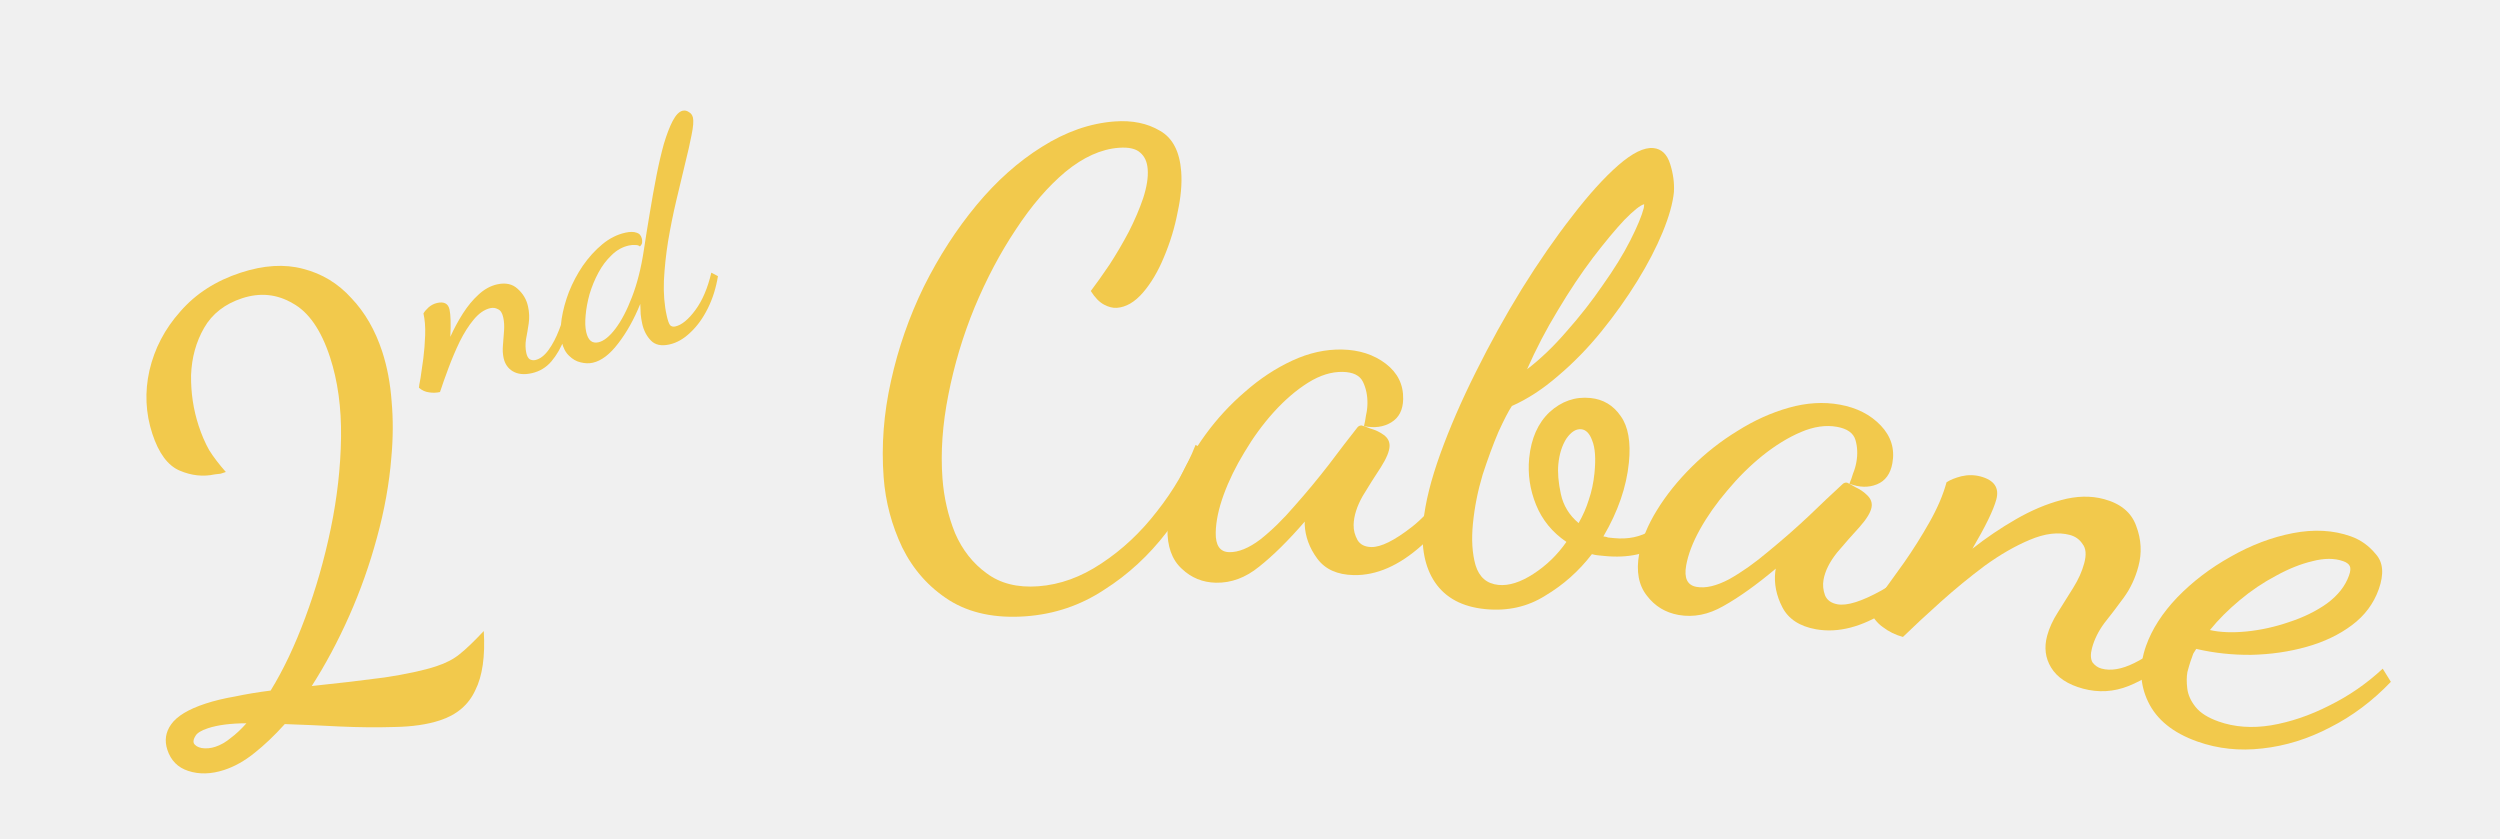
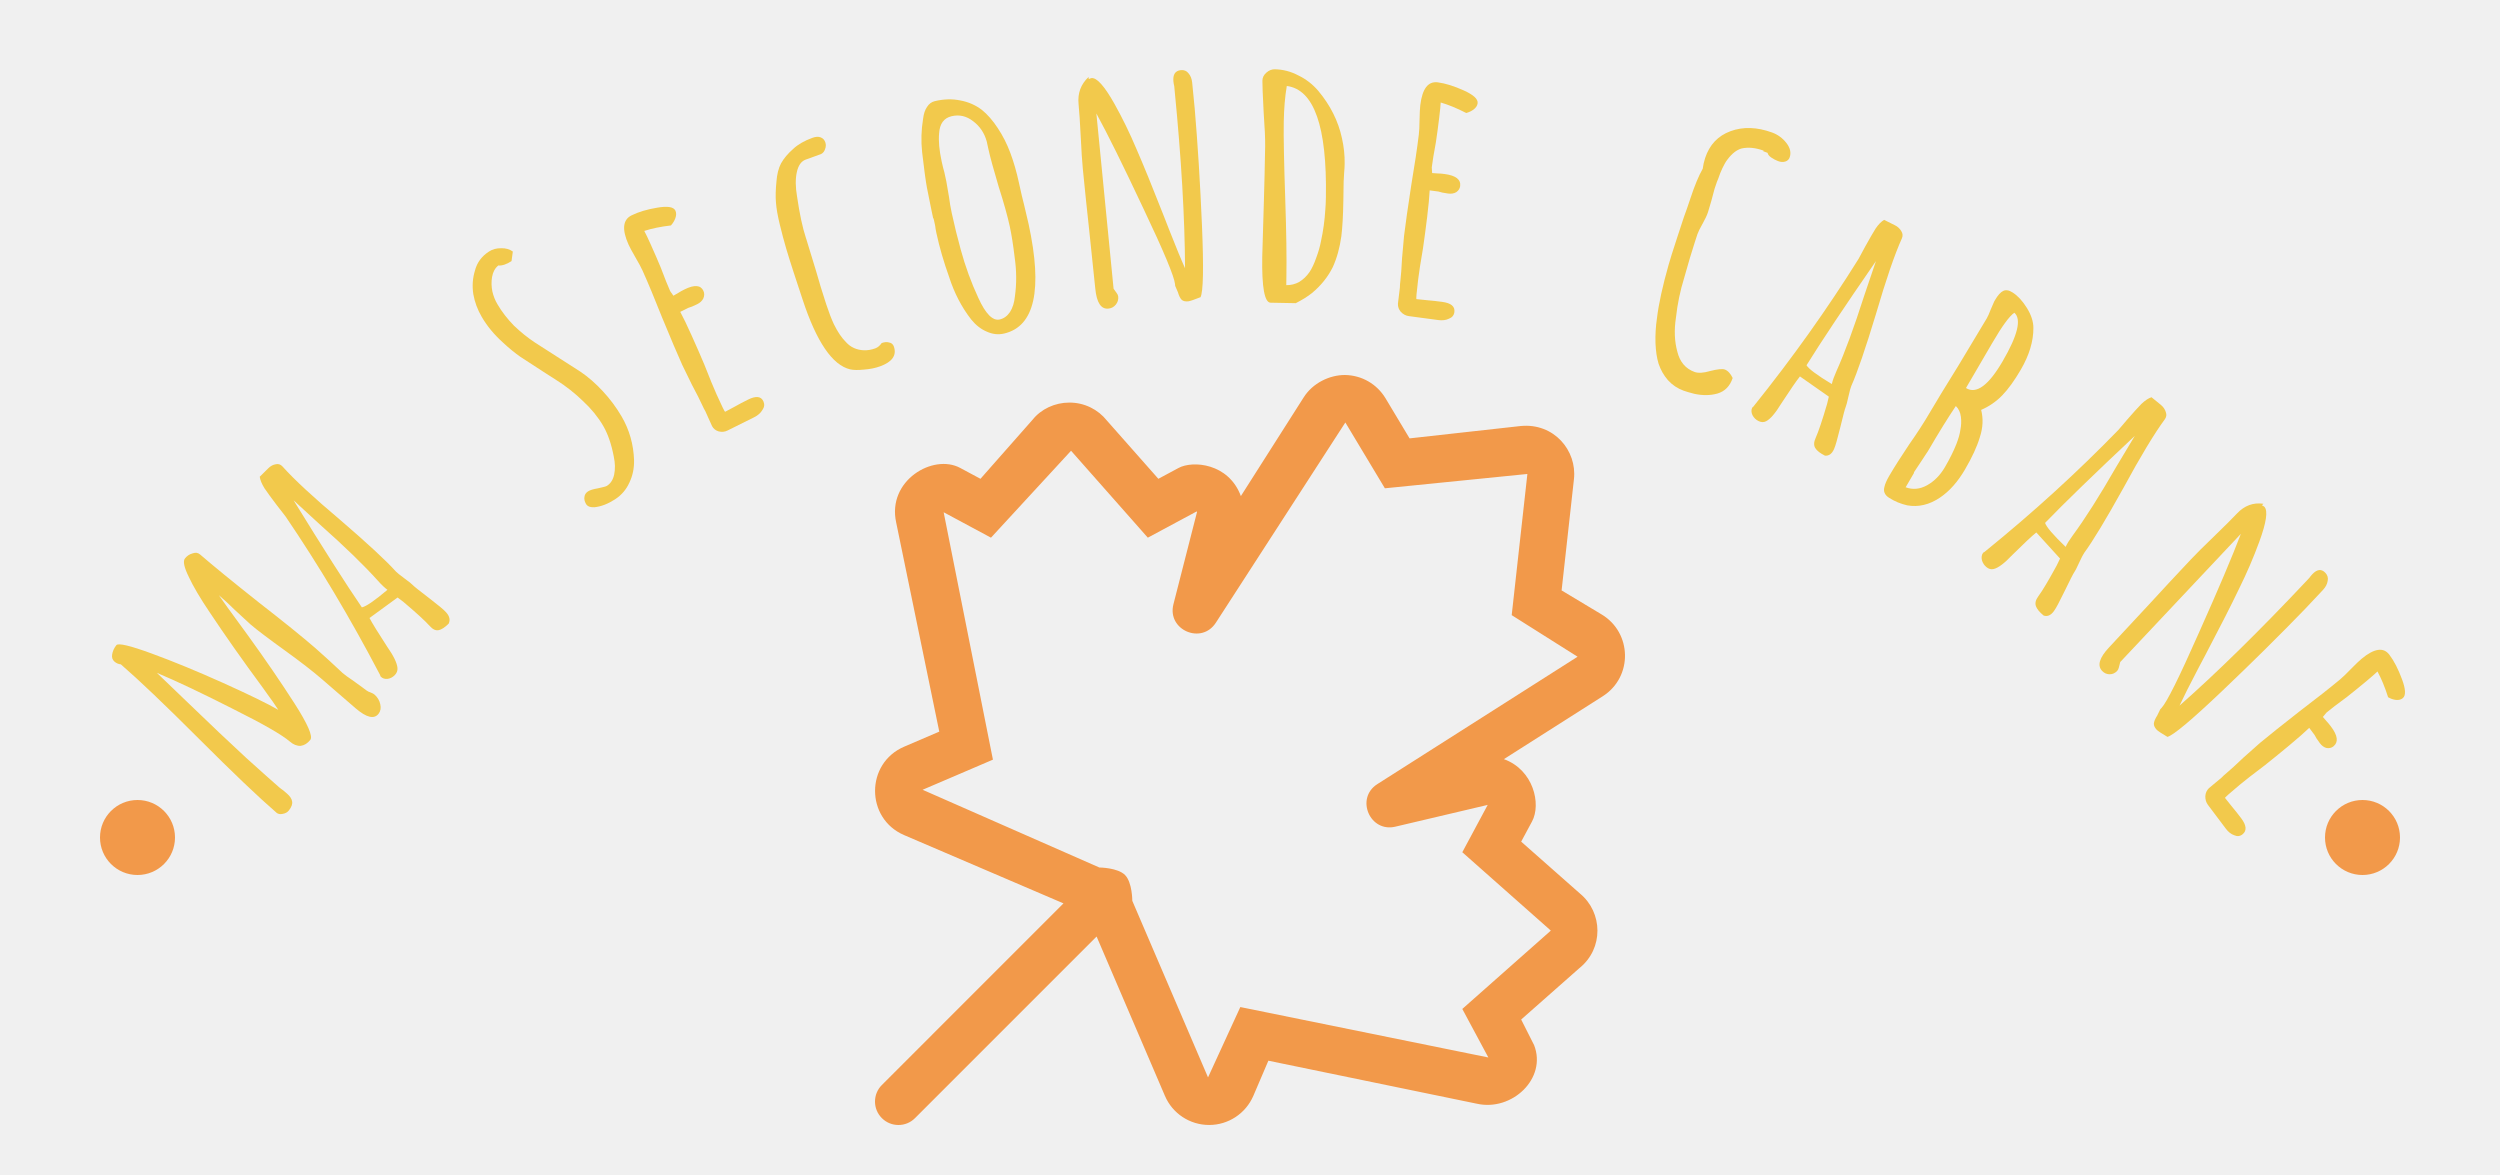
- <svg xmlns="http://www.w3.org/2000/svg" width="149" height="50" viewBox="0 0 149 50" fill="none">
-   <path d="M26.218 42.934C25.465 43.181 24.562 43.312 23.507 43.329C22.482 43.361 21.393 43.351 20.239 43.299C19.109 43.239 18.02 43.191 16.973 43.155C16.362 43.835 15.755 44.412 15.153 44.887C14.573 45.354 13.976 45.688 13.36 45.89C12.584 46.143 11.871 46.162 11.219 45.946C10.598 45.745 10.183 45.325 9.974 44.687C9.795 44.139 9.87 43.635 10.199 43.174C10.543 42.682 11.229 42.269 12.255 41.933C12.78 41.761 13.365 41.62 14.011 41.51C14.672 41.37 15.379 41.252 16.13 41.158C16.889 39.925 17.576 38.476 18.193 36.81C18.825 35.113 19.332 33.344 19.714 31.502C20.097 29.66 20.3 27.851 20.326 26.075C20.351 24.299 20.132 22.704 19.67 21.29C19.14 19.67 18.399 18.599 17.445 18.078C16.507 17.526 15.502 17.426 14.43 17.776C13.404 18.112 12.649 18.7 12.166 19.539C11.683 20.379 11.424 21.323 11.387 22.37C11.374 23.409 11.524 24.408 11.837 25.366C12.016 25.914 12.226 26.401 12.466 26.827C12.729 27.246 13.061 27.68 13.461 28.131C13.369 28.16 13.267 28.194 13.153 28.231C13.031 28.246 12.91 28.26 12.788 28.275C12.104 28.423 11.41 28.347 10.706 28.047C10.002 27.747 9.46 27.015 9.079 25.852C8.676 24.62 8.619 23.363 8.907 22.082C9.21 20.771 9.824 19.598 10.748 18.564C11.665 17.506 12.865 16.735 14.348 16.25C15.716 15.803 16.954 15.726 18.06 16.021C19.189 16.308 20.15 16.89 20.942 17.768C21.749 18.615 22.362 19.677 22.78 20.954C23.078 21.867 23.266 22.866 23.343 23.952C23.436 25.007 23.43 26.108 23.325 27.253C23.202 28.808 22.916 30.404 22.466 32.041C22.032 33.648 21.481 35.204 20.812 36.711C20.143 38.217 19.399 39.609 18.58 40.887C20.167 40.722 21.613 40.552 22.92 40.377C24.219 40.179 25.245 39.958 25.997 39.711C26.568 39.525 27.032 39.285 27.39 38.991C27.772 38.689 28.252 38.229 28.833 37.61C28.923 39.121 28.753 40.3 28.323 41.148C27.924 42.011 27.222 42.606 26.218 42.934ZM12.833 44.509C13.152 44.405 13.46 44.228 13.758 43.979C14.063 43.753 14.372 43.463 14.685 43.108C13.751 43.11 12.988 43.208 12.395 43.402C11.984 43.537 11.733 43.695 11.641 43.876C11.541 44.035 11.51 44.172 11.547 44.286C11.623 44.438 11.781 44.537 12.024 44.584C12.289 44.624 12.559 44.599 12.833 44.509Z" fill="#F2C94C" />
-   <path d="M31.691 22.243C31.234 22.345 30.857 22.305 30.558 22.126C30.275 21.955 30.094 21.694 30.016 21.343C29.964 21.109 29.95 20.854 29.975 20.578C29.997 20.29 30.019 20.002 30.041 19.715C30.063 19.427 30.047 19.16 29.992 18.914C29.935 18.656 29.832 18.495 29.682 18.43C29.541 18.351 29.389 18.329 29.225 18.365C28.874 18.444 28.543 18.671 28.233 19.047C27.933 19.409 27.655 19.845 27.4 20.357C27.156 20.866 26.934 21.388 26.734 21.924C26.533 22.461 26.363 22.941 26.224 23.365C26.002 23.415 25.782 23.421 25.564 23.383C25.349 23.357 25.151 23.266 24.969 23.11C24.968 23.048 24.999 22.857 25.063 22.535C25.112 22.205 25.167 21.818 25.229 21.374C25.287 20.918 25.324 20.449 25.34 19.966C25.356 19.483 25.322 19.055 25.238 18.68C25.3 18.568 25.402 18.447 25.545 18.317C25.7 18.184 25.871 18.096 26.058 18.055C26.468 17.964 26.712 18.094 26.791 18.445C26.861 18.762 26.877 19.305 26.839 20.076C27.053 19.598 27.301 19.137 27.583 18.693C27.866 18.25 28.175 17.873 28.513 17.565C28.859 17.242 29.231 17.037 29.629 16.948C30.133 16.836 30.54 16.924 30.85 17.212C31.171 17.497 31.377 17.844 31.468 18.254C31.547 18.606 31.561 18.947 31.511 19.277C31.462 19.608 31.409 19.921 31.351 20.216C31.306 20.509 31.311 20.785 31.369 21.042C31.41 21.23 31.481 21.355 31.582 21.419C31.691 21.468 31.798 21.482 31.904 21.458C32.185 21.396 32.448 21.196 32.693 20.859C32.937 20.522 33.149 20.118 33.327 19.648C33.515 19.164 33.667 18.688 33.784 18.219L34.137 18.399C34.019 19.027 33.855 19.617 33.645 20.168C33.445 20.704 33.184 21.161 32.862 21.54C32.55 21.905 32.16 22.139 31.691 22.243ZM35.326 21.62C35.103 21.669 34.862 21.661 34.602 21.596C34.356 21.54 34.131 21.412 33.926 21.212C33.71 21.014 33.562 20.733 33.481 20.37C33.395 19.983 33.393 19.529 33.473 19.007C33.554 18.485 33.699 17.949 33.909 17.399C34.13 16.846 34.407 16.323 34.741 15.831C35.086 15.336 35.471 14.913 35.897 14.56C36.322 14.207 36.781 13.976 37.273 13.867C37.542 13.807 37.764 13.807 37.937 13.867C38.107 13.915 38.215 14.039 38.259 14.238C38.272 14.296 38.276 14.369 38.271 14.457C38.263 14.532 38.218 14.61 38.138 14.689C38.075 14.629 37.983 14.6 37.861 14.603C37.736 14.594 37.609 14.604 37.48 14.632C37.093 14.718 36.749 14.911 36.447 15.212C36.142 15.501 35.881 15.848 35.664 16.253C35.447 16.657 35.271 17.084 35.137 17.531C35.014 17.977 34.936 18.4 34.903 18.8C34.866 19.19 34.878 19.519 34.938 19.788C35.047 20.28 35.289 20.485 35.664 20.401C35.98 20.331 36.315 20.066 36.667 19.607C37.029 19.133 37.362 18.5 37.665 17.707C37.978 16.9 38.213 15.969 38.372 14.914C38.481 14.188 38.6 13.449 38.727 12.696C38.852 11.93 38.984 11.194 39.122 10.488C39.26 9.781 39.408 9.146 39.565 8.582C39.734 8.016 39.91 7.559 40.09 7.211C40.281 6.85 40.481 6.645 40.692 6.598C40.821 6.57 40.944 6.598 41.061 6.682C41.187 6.753 41.267 6.864 41.301 7.016C41.345 7.215 41.317 7.56 41.217 8.049C41.126 8.524 40.996 9.1 40.826 9.777C40.669 10.451 40.494 11.184 40.301 11.977C40.118 12.755 39.957 13.553 39.819 14.371C39.69 15.174 39.607 15.961 39.569 16.731C39.54 17.487 39.596 18.182 39.737 18.814C39.799 19.096 39.865 19.284 39.936 19.379C40.015 19.459 40.119 19.485 40.248 19.457C40.623 19.373 41.019 19.052 41.435 18.492C41.861 17.918 42.18 17.171 42.394 16.251L42.79 16.458C42.676 17.16 42.474 17.801 42.185 18.381C41.896 18.962 41.553 19.437 41.156 19.808C40.761 20.191 40.342 20.432 39.897 20.53C39.416 20.637 39.049 20.559 38.794 20.296C38.538 20.033 38.365 19.697 38.274 19.287C38.233 19.099 38.203 18.909 38.184 18.717C38.175 18.51 38.168 18.309 38.161 18.113C37.788 19.032 37.347 19.818 36.841 20.472C36.346 21.123 35.842 21.505 35.326 21.62Z" fill="#F2C94C" />
-   <path d="M61.154 36.73C59.335 36.865 57.807 36.547 56.57 35.773C55.356 34.997 54.424 33.948 53.771 32.624C53.143 31.3 52.774 29.907 52.665 28.447C52.523 26.557 52.669 24.645 53.102 22.711C53.533 20.753 54.187 18.875 55.064 17.077C55.964 15.277 57.01 13.658 58.202 12.221C59.395 10.784 60.692 9.629 62.094 8.754C63.519 7.853 64.962 7.348 66.422 7.239C67.475 7.16 68.379 7.345 69.135 7.794C69.888 8.219 70.31 9.03 70.4 10.226C70.453 10.944 70.382 11.756 70.184 12.661C70.011 13.565 69.741 14.451 69.373 15.321C69.026 16.165 68.61 16.87 68.123 17.436C67.636 18.002 67.117 18.306 66.566 18.347C66.327 18.365 66.069 18.3 65.794 18.152C65.518 18.004 65.257 17.735 65.011 17.344C65.34 16.91 65.71 16.389 66.122 15.781C66.532 15.149 66.916 14.494 67.275 13.817C67.631 13.117 67.918 12.446 68.135 11.804C68.35 11.138 68.439 10.566 68.403 10.087C68.371 9.656 68.227 9.33 67.969 9.108C67.71 8.863 67.282 8.763 66.683 8.808C65.63 8.886 64.571 9.363 63.505 10.236C62.463 11.109 61.478 12.253 60.549 13.67C59.618 15.064 58.796 16.617 58.081 18.331C57.389 20.02 56.869 21.755 56.521 23.538C56.172 25.297 56.055 26.954 56.171 28.51C56.257 29.659 56.507 30.747 56.921 31.775C57.357 32.778 57.982 33.573 58.796 34.162C59.612 34.775 60.642 35.035 61.887 34.942C63.179 34.845 64.433 34.391 65.647 33.578C66.886 32.763 67.988 31.73 68.954 30.479C69.943 29.225 70.71 27.904 71.256 26.516L72.236 27.056C71.518 28.723 70.623 30.27 69.55 31.698C68.476 33.102 67.226 34.254 65.801 35.155C64.402 36.078 62.853 36.602 61.154 36.73Z" fill="#F2C94C" />
-   <path d="M72.472 34.73C71.68 34.715 71.001 34.437 70.435 33.898C69.846 33.359 69.561 32.561 69.581 31.505C69.598 30.666 69.807 29.757 70.21 28.781C70.613 27.805 71.16 26.843 71.85 25.896C72.541 24.949 73.325 24.1 74.204 23.349C75.083 22.574 76.019 21.956 77.012 21.495C78.005 21.034 78.994 20.813 79.978 20.832C81.009 20.852 81.88 21.133 82.59 21.675C83.299 22.217 83.646 22.919 83.629 23.783C83.617 24.431 83.38 24.895 82.918 25.174C82.457 25.453 81.915 25.526 81.294 25.395C81.346 25.18 81.386 24.964 81.414 24.749C81.466 24.534 81.495 24.306 81.499 24.066C81.509 23.586 81.421 23.152 81.236 22.765C81.052 22.377 80.648 22.177 80.024 22.165C79.352 22.152 78.664 22.367 77.959 22.81C77.254 23.252 76.571 23.839 75.909 24.57C75.271 25.278 74.691 26.071 74.17 26.949C73.65 27.803 73.237 28.648 72.933 29.482C72.629 30.316 72.47 31.069 72.457 31.741C72.442 32.509 72.711 32.898 73.263 32.909C73.815 32.919 74.432 32.667 75.114 32.152C75.796 31.613 76.482 30.943 77.169 30.14C77.881 29.337 78.557 28.522 79.197 27.694C79.837 26.843 80.391 26.121 80.859 25.53C80.933 25.412 81.03 25.353 81.15 25.356C81.246 25.382 81.425 25.445 81.687 25.546C81.973 25.624 82.235 25.749 82.472 25.921C82.708 26.094 82.824 26.312 82.819 26.576C82.813 26.888 82.637 27.317 82.29 27.862C81.944 28.384 81.585 28.953 81.213 29.57C80.865 30.187 80.686 30.76 80.676 31.288C80.67 31.6 80.748 31.901 80.91 32.192C81.073 32.459 81.347 32.597 81.73 32.604C82.306 32.615 83.118 32.211 84.166 31.391C85.239 30.548 86.335 29.117 87.454 27.098L88.124 27.795C87.199 29.745 86.064 31.32 84.721 32.518C83.377 33.716 82.034 34.302 80.69 34.276C79.706 34.258 78.98 33.931 78.512 33.298C78.045 32.665 77.794 31.988 77.76 31.267L77.763 31.087C76.781 32.221 75.876 33.115 75.047 33.771C74.242 34.428 73.383 34.748 72.472 34.73Z" fill="#F2C94C" />
-   <path d="M88.512 36.302C87.15 36.167 86.154 35.634 85.523 34.704C84.913 33.799 84.682 32.606 84.828 31.126C84.944 29.956 85.285 28.59 85.849 27.03C86.414 25.471 87.117 23.852 87.958 22.175C88.802 20.474 89.713 18.828 90.691 17.236C91.695 15.623 92.694 14.179 93.689 12.903C94.686 11.603 95.606 10.585 96.451 9.848C97.296 9.112 97.993 8.771 98.542 8.825C99.02 8.873 99.351 9.183 99.535 9.756C99.72 10.329 99.797 10.891 99.766 11.443C99.7 12.112 99.476 12.909 99.095 13.836C98.714 14.763 98.207 15.738 97.575 16.761C96.943 17.783 96.229 18.786 95.432 19.768C94.635 20.75 93.776 21.63 92.855 22.407C91.958 23.186 91.043 23.783 90.109 24.197C89.911 24.491 89.643 25.007 89.305 25.745C88.99 26.485 88.677 27.335 88.365 28.293C88.077 29.253 87.884 30.223 87.787 31.202C87.693 32.157 87.743 32.982 87.94 33.677C88.158 34.398 88.613 34.793 89.306 34.861C89.927 34.923 90.624 34.703 91.397 34.2C92.17 33.698 92.824 33.064 93.358 32.297C92.522 31.731 91.92 30.996 91.551 30.092C91.183 29.187 91.046 28.257 91.14 27.302C91.256 26.131 91.66 25.219 92.352 24.564C93.068 23.911 93.88 23.63 94.787 23.72C95.552 23.796 96.155 24.157 96.597 24.803C97.042 25.426 97.204 26.347 97.083 27.565C96.939 29.022 96.431 30.491 95.561 31.972C95.681 31.984 95.775 32.005 95.844 32.036C95.94 32.046 96.059 32.058 96.202 32.072C97.038 32.155 97.777 31.999 98.419 31.604C99.061 31.21 99.616 30.722 100.084 30.141C100.551 29.561 100.929 29.031 101.218 28.553L101.681 29.359C100.944 30.709 100.097 31.71 99.14 32.363C98.207 33.018 97.036 33.276 95.627 33.136C95.507 33.125 95.376 33.111 95.233 33.097C95.113 33.086 94.995 33.062 94.878 33.026C94.103 34.035 93.177 34.859 92.1 35.5C91.045 36.167 89.849 36.435 88.512 36.302ZM91.014 22.007C91.823 21.388 92.609 20.634 93.372 19.745C94.16 18.858 94.878 17.941 95.526 16.992C96.199 16.046 96.745 15.159 97.165 14.332C97.584 13.506 97.853 12.857 97.972 12.387L97.994 12.172C97.772 12.222 97.379 12.533 96.816 13.104C96.277 13.678 95.647 14.435 94.927 15.377C94.233 16.297 93.538 17.337 92.845 18.499C92.153 19.636 91.543 20.806 91.014 22.007ZM94.085 31.175C94.347 30.718 94.549 30.256 94.692 29.788C94.861 29.298 94.974 28.767 95.031 28.194C95.116 27.334 95.072 26.69 94.897 26.263C94.746 25.838 94.527 25.611 94.241 25.583C93.93 25.552 93.634 25.74 93.353 26.146C93.095 26.555 92.937 27.058 92.878 27.655C92.828 28.156 92.878 28.752 93.026 29.442C93.175 30.132 93.528 30.71 94.085 31.175Z" fill="#F2C94C" />
-   <path d="M100.037 36.65C99.258 36.509 98.631 36.128 98.158 35.507C97.661 34.88 97.506 34.048 97.694 33.009C97.843 32.182 98.193 31.318 98.746 30.418C99.298 29.518 99.99 28.655 100.821 27.829C101.653 27.003 102.562 26.289 103.548 25.687C104.539 25.06 105.561 24.598 106.615 24.3C107.668 24.002 108.679 23.941 109.648 24.115C110.663 24.298 111.479 24.713 112.094 25.36C112.709 26.008 112.94 26.756 112.786 27.607C112.671 28.245 112.364 28.665 111.864 28.867C111.364 29.07 110.818 29.057 110.225 28.828C110.311 28.624 110.385 28.418 110.446 28.209C110.532 28.006 110.596 27.785 110.639 27.549C110.724 27.077 110.706 26.634 110.585 26.223C110.464 25.811 110.097 25.549 109.482 25.439C108.821 25.32 108.107 25.423 107.342 25.748C106.576 26.073 105.808 26.545 105.038 27.162C104.297 27.76 103.599 28.451 102.946 29.236C102.296 29.997 101.756 30.765 101.323 31.541C100.891 32.316 100.615 33.035 100.496 33.696C100.36 34.452 100.563 34.879 101.107 34.977C101.65 35.075 102.299 34.923 103.054 34.523C103.813 34.099 104.596 33.545 105.402 32.861C106.232 32.181 107.028 31.483 107.791 30.767C108.558 30.028 109.219 29.403 109.775 28.893C109.867 28.788 109.972 28.746 110.09 28.767C110.18 28.808 110.347 28.899 110.589 29.04C110.86 29.162 111.099 29.327 111.305 29.535C111.512 29.743 111.591 29.977 111.545 30.236C111.489 30.543 111.247 30.939 110.819 31.422C110.394 31.883 109.95 32.388 109.485 32.938C109.044 33.492 108.776 34.03 108.683 34.549C108.627 34.856 108.657 35.166 108.771 35.48C108.89 35.769 109.138 35.948 109.516 36.016C110.083 36.118 110.948 35.847 112.113 35.204C113.305 34.541 114.614 33.301 116.038 31.485L116.59 32.279C115.367 34.059 113.998 35.434 112.482 36.404C110.966 37.375 109.546 37.741 108.224 37.503C107.255 37.328 106.59 36.891 106.228 36.192C105.867 35.493 105.726 34.785 105.806 34.068L105.838 33.891C104.689 34.854 103.654 35.594 102.731 36.111C101.833 36.632 100.935 36.811 100.037 36.65Z" fill="#F2C94C" />
-   <path d="M124.143 41.042C123.24 40.798 122.607 40.379 122.245 39.784C121.901 39.219 121.822 38.589 122.009 37.894C122.134 37.43 122.347 36.966 122.646 36.499C122.952 36.01 123.258 35.521 123.564 35.032C123.87 34.543 124.089 34.055 124.22 33.568C124.357 33.058 124.324 32.676 124.119 32.422C123.943 32.151 123.693 31.972 123.369 31.884C122.674 31.697 121.877 31.793 120.98 32.172C120.111 32.535 119.214 33.051 118.288 33.721C117.384 34.397 116.507 35.117 115.654 35.882C114.802 36.646 114.055 37.34 113.415 37.962C112.975 37.844 112.58 37.65 112.229 37.382C111.873 37.136 111.606 36.791 111.428 36.345C111.482 36.236 111.715 35.925 112.126 35.415C112.52 34.875 112.977 34.24 113.497 33.51C114.023 32.757 114.524 31.96 115 31.119C115.475 30.278 115.813 29.486 116.013 28.745C116.225 28.603 116.518 28.483 116.893 28.386C117.29 28.294 117.674 28.298 118.045 28.398C118.856 28.617 119.168 29.074 118.98 29.769C118.812 30.395 118.337 31.373 117.555 32.703C118.377 32.054 119.243 31.468 120.155 30.943C121.067 30.419 121.965 30.039 122.848 29.805C123.761 29.554 124.612 29.535 125.399 29.747C126.396 30.016 127.035 30.549 127.317 31.346C127.623 32.149 127.666 32.956 127.447 33.767C127.26 34.462 126.969 35.08 126.575 35.62C126.181 36.16 125.796 36.665 125.42 37.136C125.068 37.612 124.823 38.106 124.686 38.615C124.586 38.986 124.595 39.275 124.714 39.48C124.861 39.67 125.04 39.792 125.248 39.848C125.804 39.998 126.456 39.888 127.202 39.518C127.948 39.147 128.697 38.628 129.449 37.961C130.23 37.277 130.941 36.574 131.583 35.852L132.043 36.498C131.25 37.502 130.413 38.395 129.531 39.176C128.679 39.941 127.792 40.51 126.871 40.883C125.979 41.239 125.07 41.292 124.143 41.042Z" fill="#F2C94C" />
-   <path d="M130.966 44.197C129.518 43.685 128.538 42.893 128.026 41.821C127.528 40.78 127.488 39.671 127.904 38.495C128.256 37.499 128.877 36.535 129.766 35.602C130.687 34.654 131.749 33.846 132.953 33.177C134.164 32.486 135.399 32.018 136.656 31.775C137.912 31.532 139.061 31.595 140.102 31.963C140.69 32.171 141.189 32.525 141.597 33.026C142.036 33.512 142.096 34.208 141.776 35.113C141.472 35.972 140.939 36.688 140.177 37.258C139.416 37.829 138.512 38.261 137.467 38.553C136.422 38.846 135.322 39.004 134.168 39.029C133.044 39.039 131.953 38.92 130.895 38.674C130.84 38.756 130.782 38.85 130.719 38.955C130.687 39.046 130.631 39.204 130.551 39.43C130.511 39.544 130.45 39.751 130.369 40.053C130.318 40.341 130.316 40.671 130.363 41.044C130.409 41.417 130.573 41.78 130.855 42.134C131.137 42.489 131.595 42.778 132.229 43.002C133.179 43.338 134.222 43.413 135.356 43.229C136.521 43.03 137.678 42.637 138.827 42.05C139.999 41.472 141.06 40.739 142.009 39.853L142.496 40.636C141.405 41.778 140.193 42.686 138.86 43.36C137.55 44.043 136.207 44.459 134.83 44.608C133.476 44.766 132.188 44.629 130.966 44.197ZM131.712 37.55C132.325 37.69 133.053 37.718 133.897 37.635C134.741 37.551 135.583 37.365 136.423 37.077C137.286 36.796 138.04 36.427 138.686 35.968C139.34 35.486 139.779 34.928 140.003 34.295C140.091 34.046 140.106 33.86 140.047 33.738C139.989 33.615 139.858 33.518 139.654 33.446C139.134 33.262 138.523 33.263 137.821 33.447C137.127 33.609 136.401 33.9 135.642 34.319C134.891 34.715 134.172 35.199 133.486 35.772C132.801 36.344 132.209 36.936 131.712 37.55Z" fill="#F2C94C" />
+ <svg xmlns="http://www.w3.org/2000/svg" width="100" height="47" viewBox="0 0 100 47" fill="none">
+   <g clip-path="url(#clip0)">
+     <path d="M15.142 28.552C14.964 28.78 14.656 28.704 14.218 28.326L13.54 27.74L12.863 27.154C12.509 26.849 12.027 26.475 11.415 26.033C10.726 25.536 10.261 25.184 10.021 24.977L9.382 24.387C9.203 24.207 8.993 24.014 8.753 23.807C8.822 23.915 9.214 24.458 9.93 25.434C10.618 26.386 11.237 27.29 11.786 28.146C12.313 28.971 12.522 29.453 12.413 29.593C12.303 29.733 12.176 29.813 12.029 29.834C11.881 29.842 11.736 29.785 11.595 29.663C11.284 29.395 10.521 28.956 9.304 28.349C8.093 27.733 7.083 27.255 6.274 26.913L7.419 28.013C8.383 28.945 9.192 29.711 9.845 30.313C10.484 30.889 10.923 31.281 11.163 31.489C11.219 31.537 11.275 31.579 11.33 31.615L11.479 31.743C11.599 31.847 11.667 31.949 11.683 32.049C11.707 32.156 11.664 32.279 11.555 32.418C11.497 32.492 11.414 32.537 11.306 32.555C11.205 32.578 11.123 32.562 11.059 32.508C10.339 31.885 9.301 30.896 7.947 29.541C6.592 28.186 5.555 27.197 4.835 26.575C4.737 26.564 4.652 26.528 4.582 26.467C4.497 26.394 4.465 26.298 4.486 26.181C4.505 26.05 4.561 25.925 4.653 25.808C4.728 25.712 5.197 25.822 6.062 26.139C6.927 26.455 7.88 26.847 8.922 27.316C9.963 27.785 10.7 28.144 11.132 28.394C10.987 28.17 10.848 27.97 10.714 27.793L10.511 27.507C9.707 26.417 8.997 25.41 8.383 24.485C8.005 23.924 7.73 23.458 7.558 23.088C7.365 22.699 7.311 22.45 7.397 22.339C7.478 22.236 7.578 22.169 7.697 22.137C7.816 22.091 7.917 22.105 8.002 22.178C8.511 22.618 9.29 23.255 10.342 24.089C11.328 24.855 12.083 25.464 12.605 25.916L13.158 26.412L13.703 26.919C13.787 26.993 13.923 27.091 14.11 27.216L14.506 27.503C14.576 27.551 14.628 27.59 14.663 27.62C14.704 27.643 14.728 27.658 14.735 27.664C14.856 27.707 14.937 27.746 14.98 27.783C15.1 27.887 15.177 28.015 15.211 28.168C15.246 28.321 15.223 28.449 15.142 28.552Z" fill="#F2C94C" />
+     <path d="M17.948 24.944C17.796 25.096 17.662 25.183 17.545 25.207C17.428 25.23 17.311 25.176 17.193 25.044C17.006 24.835 16.655 24.514 16.14 24.079L15.904 23.9L14.78 24.72C14.883 24.919 15.117 25.298 15.48 25.857C15.745 26.236 15.885 26.525 15.899 26.721C15.908 26.83 15.87 26.927 15.784 27.012C15.704 27.091 15.61 27.139 15.5 27.156C15.384 27.166 15.291 27.133 15.223 27.057L15.196 26.985L15.168 26.933C14.005 24.714 12.757 22.623 11.425 20.662C11.4 20.635 11.362 20.586 11.313 20.517C11.257 20.441 11.177 20.337 11.071 20.206C10.861 19.929 10.697 19.704 10.579 19.531C10.469 19.352 10.406 19.198 10.39 19.069L10.728 18.734C10.821 18.642 10.922 18.587 11.032 18.57C11.136 18.546 11.225 18.576 11.3 18.659C11.773 19.187 12.547 19.904 13.621 20.808C14.713 21.747 15.452 22.432 15.838 22.863C15.875 22.904 15.989 22.995 16.177 23.136C16.354 23.263 16.464 23.351 16.507 23.4C16.551 23.448 16.771 23.624 17.168 23.927C17.526 24.201 17.749 24.387 17.836 24.484L17.846 24.495C17.983 24.648 18.017 24.797 17.948 24.944ZM15.498 23.593C15.385 23.509 15.259 23.39 15.123 23.237C14.562 22.612 13.792 21.865 12.814 20.997L11.743 20.012C12.922 21.928 13.832 23.355 14.474 24.294C14.636 24.265 14.977 24.032 15.498 23.593Z" fill="#F2C94C" />
+     <path d="M24.597 19.976C24.315 20.158 24.041 20.263 23.776 20.29C23.608 20.298 23.496 20.254 23.44 20.157C23.384 20.06 23.362 19.969 23.377 19.882C23.386 19.787 23.434 19.712 23.52 19.656C23.598 19.605 23.731 19.564 23.918 19.533C24.12 19.491 24.241 19.457 24.28 19.432C24.429 19.336 24.524 19.185 24.567 18.98C24.612 18.762 24.607 18.522 24.55 18.258C24.456 17.764 24.315 17.356 24.127 17.033C23.925 16.687 23.659 16.359 23.328 16.051C23 15.73 22.64 15.447 22.248 15.2L21.834 14.935C21.403 14.658 21.064 14.438 20.818 14.275C20.58 14.107 20.341 13.912 20.103 13.688C19.76 13.377 19.482 13.04 19.271 12.678C19.101 12.387 18.988 12.083 18.932 11.764C18.883 11.44 18.905 11.127 18.998 10.823C19.081 10.503 19.268 10.249 19.558 10.062C19.699 9.971 19.862 9.926 20.047 9.929C20.228 9.924 20.383 9.968 20.513 10.061L20.461 10.444C20.257 10.576 20.081 10.634 19.932 10.619C19.8 10.727 19.717 10.88 19.682 11.08C19.651 11.267 19.655 11.458 19.694 11.655C19.736 11.839 19.802 12.007 19.892 12.16C20.07 12.466 20.293 12.755 20.559 13.027C20.829 13.286 21.113 13.514 21.411 13.71L23.222 14.871C23.525 15.075 23.821 15.334 24.111 15.646C24.401 15.958 24.652 16.295 24.864 16.658C25.174 17.19 25.34 17.771 25.362 18.401C25.37 18.728 25.308 19.029 25.176 19.303C25.049 19.585 24.856 19.809 24.597 19.976Z" fill="#F2C94C" />
+     <path d="M29.098 17.222C28.989 17.276 28.872 17.287 28.746 17.256C28.628 17.221 28.54 17.151 28.482 17.044L28.332 16.712L28.218 16.457C28.175 16.384 28.13 16.297 28.084 16.195C28.004 16.016 27.869 15.75 27.68 15.396L27.287 14.591C27.1 14.174 26.833 13.546 26.487 12.708C26.188 11.951 25.925 11.321 25.7 10.819C25.646 10.7 25.553 10.527 25.421 10.301C25.285 10.067 25.192 9.894 25.142 9.784C24.871 9.179 24.91 8.79 25.261 8.615C25.537 8.478 25.88 8.375 26.289 8.307C26.706 8.235 26.949 8.276 27.018 8.429C27.056 8.514 27.055 8.614 27.014 8.728C26.978 8.829 26.919 8.926 26.838 9.018C26.43 9.065 26.074 9.138 25.771 9.237C25.837 9.36 25.923 9.541 26.03 9.78C26.183 10.12 26.317 10.429 26.431 10.705C26.589 11.126 26.714 11.439 26.806 11.643L26.936 11.829L27.131 11.716C27.194 11.675 27.275 11.629 27.375 11.579C27.777 11.38 28.031 11.399 28.138 11.637C28.18 11.731 28.179 11.831 28.134 11.936C28.086 12.033 28.003 12.111 27.886 12.169C27.735 12.244 27.615 12.293 27.523 12.318L27.21 12.474C27.326 12.687 27.48 13.006 27.671 13.432C27.863 13.857 28.03 14.243 28.175 14.587C28.383 15.119 28.545 15.513 28.66 15.768C28.874 16.245 28.989 16.479 29.006 16.471L29.414 16.252C29.552 16.173 29.722 16.084 29.922 15.984C30.24 15.826 30.445 15.849 30.536 16.054C30.59 16.173 30.576 16.289 30.494 16.403C30.424 16.521 30.314 16.617 30.164 16.692L29.098 17.222Z" fill="#F2C94C" />
+     <path d="M35.205 14.653C35.012 14.723 34.796 14.767 34.556 14.784C34.328 14.808 34.145 14.805 34.008 14.775C33.295 14.607 32.659 13.672 32.1 11.97L31.982 11.611L31.846 11.198L31.741 10.879C31.625 10.524 31.526 10.208 31.444 9.93C31.36 9.643 31.277 9.331 31.195 8.993C31.108 8.638 31.056 8.344 31.039 8.112C31.018 7.871 31.025 7.591 31.057 7.272C31.078 6.976 31.14 6.73 31.242 6.534C31.353 6.335 31.516 6.142 31.729 5.955C31.917 5.778 32.173 5.63 32.497 5.513C32.629 5.465 32.74 5.459 32.83 5.496C32.921 5.532 32.982 5.599 33.014 5.697C33.043 5.785 33.039 5.876 33.001 5.97C32.971 6.06 32.919 6.124 32.843 6.161L32.224 6.386C32.049 6.45 31.932 6.616 31.873 6.886C31.814 7.155 31.817 7.477 31.881 7.851C31.982 8.548 32.1 9.101 32.234 9.509L32.256 9.576L32.649 10.862C32.757 11.25 32.889 11.683 33.046 12.162C33.157 12.499 33.261 12.769 33.357 12.972C33.505 13.275 33.667 13.514 33.843 13.689C34.026 13.89 34.263 13.998 34.552 14.011C34.701 14.017 34.855 13.991 35.013 13.934C35.109 13.898 35.194 13.828 35.267 13.722C35.381 13.68 35.482 13.674 35.57 13.701C35.663 13.717 35.726 13.774 35.758 13.871C35.872 14.217 35.687 14.477 35.205 14.653Z" fill="#F2C94C" />
+     <path d="M40.172 13.34C39.936 13.397 39.702 13.371 39.468 13.264C39.237 13.166 39.03 13.004 38.848 12.779C38.464 12.286 38.17 11.718 37.964 11.077C37.748 10.476 37.578 9.888 37.454 9.314C37.43 9.204 37.415 9.112 37.408 9.037L37.355 8.79C37.345 8.745 37.335 8.723 37.326 8.725L37.273 8.479L37.079 7.518C37.025 7.224 36.961 6.75 36.886 6.096C36.837 5.647 36.85 5.198 36.924 4.748C36.948 4.551 37 4.394 37.08 4.279C37.158 4.155 37.261 4.078 37.388 4.047C37.751 3.96 38.093 3.951 38.413 4.018C38.731 4.076 39.016 4.2 39.267 4.389C39.497 4.574 39.713 4.82 39.913 5.127C40.111 5.425 40.278 5.754 40.413 6.115C40.551 6.485 40.666 6.885 40.758 7.313L40.782 7.423C40.843 7.706 40.903 7.96 40.962 8.186L41.144 8.963C41.712 11.59 41.389 13.049 40.172 13.34ZM39.993 12.778C40.157 12.739 40.293 12.64 40.401 12.479C40.508 12.31 40.573 12.102 40.596 11.857C40.668 11.351 40.664 10.824 40.584 10.277C40.528 9.801 40.464 9.394 40.391 9.056C40.302 8.646 40.154 8.115 39.946 7.465C39.74 6.775 39.599 6.257 39.524 5.911L39.471 5.664C39.378 5.322 39.195 5.049 38.922 4.846C38.657 4.641 38.371 4.575 38.062 4.649C37.754 4.723 37.588 4.949 37.565 5.329C37.536 5.634 37.569 6.009 37.666 6.456C37.703 6.63 37.74 6.774 37.774 6.891L37.854 7.26L37.963 7.896C37.986 8.092 38.023 8.304 38.072 8.532C38.179 9.025 38.298 9.51 38.43 9.987C38.614 10.662 38.849 11.306 39.135 11.919C39.426 12.559 39.712 12.846 39.993 12.778Z" fill="#F2C94C" />
+     <path d="M47.532 12.053C47.421 12.066 47.335 12.047 47.273 11.997C47.211 11.938 47.159 11.836 47.117 11.69L47.007 11.434L47.005 11.407L47.001 11.365C46.97 11.058 46.548 10.048 45.733 8.334C44.927 6.619 44.301 5.354 43.855 4.539L44.543 11.547L44.608 11.639C44.619 11.656 44.641 11.687 44.673 11.73C44.706 11.773 44.724 11.818 44.729 11.865C44.74 11.986 44.709 12.092 44.633 12.185C44.558 12.278 44.46 12.331 44.34 12.344C44.042 12.376 43.866 12.109 43.811 11.542L43.563 9.161C43.484 8.447 43.401 7.648 43.314 6.766C43.285 6.469 43.256 6.035 43.229 5.466C43.199 4.877 43.171 4.444 43.143 4.165C43.1 3.729 43.234 3.367 43.543 3.08L43.551 3.163C43.605 3.139 43.642 3.126 43.66 3.124C43.873 3.1 44.179 3.443 44.577 4.151C44.895 4.717 45.188 5.319 45.457 5.956C45.735 6.592 46.106 7.5 46.568 8.68L46.757 9.166C47.044 9.896 47.259 10.417 47.402 10.73C47.392 8.713 47.253 6.343 46.986 3.621L46.969 3.44C46.954 3.386 46.943 3.326 46.937 3.261C46.91 2.982 47.007 2.831 47.23 2.806C47.36 2.792 47.462 2.833 47.537 2.928C47.621 3.022 47.671 3.148 47.687 3.306L47.789 4.351C47.911 5.784 48.008 7.341 48.079 9.023C48.15 10.705 48.131 11.66 48.022 11.887C47.761 11.991 47.597 12.046 47.532 12.053Z" fill="#F2C94C" />
+     <path d="M50.823 12.108C50.58 12.103 50.469 11.489 50.49 10.267L50.555 8.056C50.575 7.403 50.592 6.67 50.606 5.858C50.611 5.56 50.59 5.097 50.545 4.471C50.51 3.789 50.493 3.373 50.496 3.224C50.498 3.102 50.551 2.996 50.655 2.905C50.759 2.813 50.872 2.769 50.993 2.771C51.32 2.778 51.631 2.858 51.927 3.014C52.233 3.16 52.5 3.366 52.729 3.632C53.214 4.211 53.53 4.842 53.678 5.527C53.756 5.873 53.792 6.215 53.786 6.551C53.784 6.672 53.778 6.784 53.767 6.887L53.746 7.264L53.734 8.034C53.724 8.631 53.697 9.102 53.654 9.447C53.59 9.912 53.476 10.325 53.311 10.686C53.118 11.075 52.842 11.419 52.482 11.72C52.311 11.857 52.094 11.993 51.831 12.127L50.823 12.108ZM51.451 11.406C51.638 11.409 51.811 11.366 51.971 11.276C52.132 11.177 52.269 11.044 52.384 10.878C52.48 10.731 52.567 10.546 52.645 10.323C52.733 10.091 52.797 9.869 52.838 9.655C52.929 9.237 52.988 8.808 53.014 8.37C53.025 8.258 53.032 8.095 53.036 7.88C53.083 5.062 52.562 3.582 51.472 3.439C51.4 3.857 51.359 4.342 51.35 4.893C51.34 5.481 51.36 6.508 51.41 7.974C51.454 9.273 51.469 10.305 51.456 11.07L51.451 11.406Z" fill="#F2C94C" />
+     <path d="M56.351 12.644C56.231 12.628 56.125 12.571 56.033 12.474C55.951 12.378 55.912 12.269 55.917 12.148L55.961 11.786L55.995 11.508C55.996 11.424 56.003 11.326 56.017 11.215C56.04 11.02 56.062 10.722 56.083 10.32L56.163 9.426C56.218 8.972 56.314 8.298 56.451 7.403C56.586 6.602 56.687 5.928 56.753 5.381C56.769 5.252 56.779 5.055 56.782 4.792C56.787 4.52 56.797 4.323 56.812 4.203C56.892 3.545 57.126 3.242 57.514 3.294C57.819 3.335 58.164 3.443 58.547 3.616C58.939 3.792 59.125 3.963 59.105 4.129C59.094 4.222 59.041 4.304 58.948 4.377C58.865 4.441 58.765 4.489 58.649 4.52C58.277 4.329 57.937 4.189 57.628 4.1C57.62 4.241 57.601 4.44 57.569 4.7C57.524 5.071 57.479 5.403 57.434 5.699C57.352 6.14 57.298 6.471 57.271 6.694L57.285 6.922L57.509 6.938C57.584 6.938 57.677 6.946 57.788 6.961C58.232 7.021 58.438 7.18 58.407 7.44C58.395 7.542 58.342 7.624 58.25 7.687C58.159 7.741 58.049 7.759 57.919 7.741C57.753 7.719 57.624 7.692 57.534 7.661L57.187 7.615C57.176 7.858 57.143 8.211 57.087 8.675C57.03 9.138 56.975 9.554 56.921 9.924C56.824 10.485 56.759 10.905 56.726 11.183C56.663 11.702 56.64 11.962 56.659 11.965L57.118 12.012C57.277 12.024 57.467 12.045 57.689 12.075C58.041 12.122 58.203 12.257 58.176 12.479C58.16 12.609 58.088 12.698 57.96 12.747C57.84 12.806 57.697 12.825 57.53 12.802L56.351 12.644Z" fill="#F2C94C" />
+     <path d="M67.344 15.627C67.098 15.538 66.889 15.397 66.716 15.205C66.552 15.017 66.428 14.798 66.343 14.549C66.272 14.315 66.231 14.037 66.219 13.714C66.21 13.384 66.23 13.053 66.279 12.724C66.346 12.163 66.501 11.45 66.746 10.586C66.804 10.379 66.915 10.027 67.078 9.53L67.353 8.692C67.441 8.456 67.526 8.209 67.611 7.952C67.783 7.429 67.949 7.028 68.109 6.749C68.127 6.606 68.159 6.464 68.205 6.322C68.38 5.79 68.719 5.432 69.221 5.247C69.724 5.062 70.278 5.08 70.883 5.3C71.111 5.383 71.301 5.522 71.453 5.716C71.605 5.91 71.651 6.1 71.59 6.287C71.561 6.375 71.502 6.433 71.415 6.461C71.327 6.489 71.231 6.484 71.125 6.445C71.037 6.413 70.945 6.365 70.849 6.3C70.761 6.239 70.713 6.176 70.704 6.114L70.533 6.051L70.542 6.025C70.217 5.907 69.922 5.879 69.656 5.941C69.46 5.999 69.275 6.145 69.1 6.379C69.033 6.464 68.966 6.579 68.898 6.723C68.831 6.867 68.777 7.002 68.737 7.126C68.705 7.193 68.654 7.334 68.584 7.547L68.457 8.022L68.322 8.479C68.278 8.612 68.21 8.76 68.116 8.925C67.999 9.131 67.927 9.278 67.897 9.367L67.793 9.686C67.679 10.032 67.536 10.511 67.365 11.123C67.207 11.632 67.098 12.158 67.038 12.702C66.962 13.2 66.98 13.654 67.092 14.062C67.192 14.475 67.421 14.747 67.781 14.878C67.93 14.932 68.141 14.919 68.412 14.839C68.702 14.766 68.894 14.746 68.991 14.781C69.114 14.826 69.219 14.939 69.307 15.12C69.199 15.448 68.993 15.656 68.69 15.744C68.409 15.821 68.104 15.824 67.773 15.753C67.592 15.707 67.449 15.665 67.344 15.627Z" fill="#F2C94C" />
+     <path d="M72.998 18.226C72.806 18.13 72.677 18.03 72.612 17.924C72.547 17.819 72.55 17.686 72.623 17.524C72.738 17.268 72.891 16.814 73.083 16.159L73.153 15.866L71.998 15.057C71.86 15.228 71.611 15.589 71.252 16.139C71.014 16.531 70.81 16.768 70.641 16.851C70.548 16.898 70.447 16.895 70.338 16.841C70.238 16.791 70.159 16.716 70.103 16.614C70.049 16.505 70.044 16.403 70.086 16.309L70.14 16.258L70.175 16.213C71.71 14.3 73.098 12.349 74.338 10.362C74.354 10.328 74.383 10.275 74.425 10.202C74.472 10.121 74.534 10.006 74.611 9.857C74.778 9.555 74.916 9.316 75.025 9.141C75.143 8.971 75.256 8.855 75.365 8.795L75.791 9.007C75.908 9.065 75.995 9.144 76.052 9.246C76.112 9.338 76.12 9.436 76.074 9.538C75.783 10.185 75.439 11.19 75.04 12.555C74.618 13.949 74.289 14.91 74.052 15.438C74.028 15.489 73.99 15.631 73.936 15.865C73.89 16.081 73.854 16.219 73.827 16.279C73.8 16.338 73.727 16.615 73.608 17.107C73.499 17.553 73.418 17.836 73.365 17.955L73.359 17.968C73.275 18.155 73.155 18.241 72.998 18.226ZM73.272 15.363C73.305 15.223 73.363 15.059 73.447 14.871C73.791 14.105 74.164 13.093 74.566 11.835L75.038 10.444C73.779 12.266 72.854 13.655 72.261 14.61C72.348 14.757 72.685 15.008 73.272 15.363Z" fill="#F2C94C" />
+     <path d="M75.56 19.91C75.388 19.799 75.326 19.654 75.377 19.475C75.402 19.358 75.466 19.211 75.569 19.034C75.772 18.687 76.037 18.27 76.364 17.782C76.686 17.324 76.957 16.905 77.178 16.526C77.427 16.099 77.813 15.466 78.335 14.626L79.473 12.731C79.516 12.658 79.567 12.542 79.628 12.382L79.769 12.057L79.805 11.996C79.913 11.811 80.02 11.691 80.127 11.638C80.234 11.585 80.361 11.606 80.51 11.703C80.714 11.834 80.903 12.039 81.075 12.317C81.248 12.595 81.335 12.861 81.336 13.118C81.338 13.652 81.169 14.209 80.831 14.789C80.577 15.224 80.328 15.569 80.083 15.821C79.843 16.066 79.564 16.258 79.246 16.396C79.335 16.742 79.319 17.104 79.196 17.48C79.087 17.853 78.888 18.285 78.601 18.777C78.314 19.269 77.983 19.643 77.607 19.899C77.178 20.189 76.74 20.294 76.289 20.214C76.023 20.153 75.78 20.052 75.56 19.91ZM78.639 15.521C79.051 15.777 79.54 15.421 80.104 14.453C80.711 13.413 80.867 12.765 80.574 12.509C80.38 12.639 80.082 13.046 79.683 13.732L78.639 15.521ZM76.226 19.491C76.51 19.596 76.795 19.57 77.082 19.411C77.369 19.252 77.606 19.011 77.795 18.689C77.992 18.35 78.147 18.039 78.258 17.756C78.344 17.534 78.397 17.341 78.418 17.177C78.451 17.009 78.457 16.841 78.436 16.673C78.413 16.491 78.345 16.348 78.234 16.242C77.935 16.682 77.564 17.28 77.122 18.038C77.094 18.087 76.996 18.235 76.83 18.482L76.567 18.878C76.557 18.895 76.554 18.909 76.557 18.922L76.543 18.947L76.226 19.491Z" fill="#F2C94C" />
+     <path d="M81.747 24.623C81.58 24.487 81.477 24.36 81.436 24.243C81.395 24.126 81.427 23.995 81.532 23.853C81.698 23.627 81.945 23.215 82.271 22.614L82.402 22.343L81.452 21.298C81.281 21.435 80.962 21.734 80.495 22.196C80.181 22.528 79.932 22.717 79.749 22.76C79.649 22.787 79.552 22.761 79.458 22.685C79.371 22.614 79.311 22.523 79.277 22.411C79.249 22.292 79.265 22.191 79.326 22.109L79.389 22.07L79.433 22.034C81.334 20.492 83.099 18.882 84.729 17.204C84.751 17.174 84.791 17.128 84.848 17.066C84.91 16.997 84.995 16.897 85.102 16.768C85.328 16.508 85.513 16.304 85.657 16.156C85.808 16.014 85.942 15.926 86.061 15.89L86.43 16.191C86.531 16.274 86.599 16.371 86.632 16.482C86.672 16.586 86.658 16.683 86.591 16.774C86.171 17.345 85.621 18.256 84.943 19.507C84.235 20.782 83.709 21.652 83.366 22.118C83.333 22.163 83.265 22.294 83.163 22.512C83.072 22.714 83.007 22.842 82.968 22.894C82.929 22.947 82.799 23.202 82.578 23.659C82.378 24.073 82.239 24.332 82.161 24.437L82.153 24.449C82.031 24.614 81.896 24.672 81.747 24.623ZM82.625 21.875C82.686 21.744 82.778 21.596 82.9 21.431C83.398 20.755 83.977 19.844 84.636 18.697L85.391 17.437C83.779 18.949 82.583 20.109 81.803 20.916C81.856 21.08 82.13 21.399 82.625 21.875Z" fill="#F2C94C" />
+     <path d="M86.271 29.193C86.193 29.112 86.154 29.031 86.154 28.95C86.16 28.862 86.204 28.754 86.287 28.625L86.411 28.37L86.43 28.35L86.459 28.32C86.67 28.095 87.167 27.098 87.948 25.329C88.737 23.566 89.299 22.241 89.635 21.353L84.81 26.481L84.781 26.593C84.775 26.613 84.766 26.651 84.753 26.705C84.74 26.759 84.718 26.803 84.686 26.837C84.603 26.925 84.504 26.97 84.388 26.971C84.272 26.971 84.172 26.928 84.088 26.84C83.881 26.625 83.973 26.31 84.363 25.895L85.994 24.142C86.48 23.611 87.027 23.023 87.634 22.378C87.839 22.16 88.146 21.854 88.556 21.46C88.978 21.052 89.285 20.746 89.477 20.542C89.778 20.222 90.131 20.092 90.536 20.151L90.478 20.212C90.53 20.239 90.562 20.259 90.575 20.272C90.724 20.427 90.656 20.894 90.37 21.674C90.142 22.297 89.872 22.924 89.56 23.555C89.255 24.192 88.803 25.081 88.204 26.22L87.956 26.688C87.586 27.394 87.328 27.906 87.182 28.224C88.686 26.898 90.376 25.238 92.25 23.247L92.374 23.114C92.406 23.067 92.445 23.019 92.49 22.972C92.681 22.768 92.855 22.747 93.01 22.908C93.101 23.002 93.133 23.11 93.108 23.232C93.09 23.361 93.026 23.483 92.917 23.599L92.198 24.363C91.2 25.396 90.093 26.491 88.877 27.648C87.661 28.804 86.934 29.413 86.697 29.475C86.458 29.334 86.316 29.24 86.271 29.193Z" fill="#F2C94C" />
+     <path d="M88.318 32.196C88.245 32.099 88.21 31.983 88.213 31.847C88.221 31.719 88.269 31.612 88.357 31.527L88.636 31.294L88.852 31.115C88.911 31.054 88.983 30.987 89.069 30.916C89.22 30.79 89.441 30.588 89.733 30.309L90.404 29.713C90.756 29.421 91.288 28.996 92 28.439C92.647 27.949 93.181 27.528 93.605 27.176C93.705 27.092 93.847 26.956 94.031 26.766C94.222 26.57 94.365 26.434 94.458 26.356C94.967 25.932 95.34 25.877 95.575 26.19C95.761 26.436 95.927 26.758 96.075 27.157C96.229 27.562 96.241 27.819 96.112 27.926C96.04 27.986 95.947 28.009 95.832 27.996C95.73 27.984 95.627 27.948 95.524 27.889C95.396 27.486 95.254 27.143 95.099 26.859C94.997 26.956 94.846 27.088 94.645 27.256C94.358 27.495 94.097 27.706 93.862 27.89C93.501 28.154 93.234 28.358 93.062 28.501L92.915 28.678L93.061 28.848C93.113 28.901 93.172 28.973 93.24 29.063C93.509 29.421 93.543 29.683 93.343 29.85C93.264 29.916 93.17 29.939 93.062 29.92C92.962 29.895 92.872 29.83 92.793 29.725C92.692 29.591 92.621 29.481 92.579 29.394L92.369 29.114C92.194 29.285 91.927 29.519 91.568 29.818C91.209 30.116 90.884 30.381 90.591 30.613C90.137 30.955 89.802 31.215 89.587 31.394C89.185 31.729 88.99 31.904 89.001 31.918L89.29 32.279C89.392 32.399 89.511 32.549 89.646 32.728C89.859 33.012 89.88 33.225 89.707 33.368C89.607 33.452 89.495 33.466 89.372 33.411C89.247 33.369 89.134 33.281 89.033 33.147L88.318 32.196Z" fill="#F2C94C" />
+     <circle cx="5.5" cy="33.5" r="1.5" fill="#F2994A" />
+     <circle cx="94.5" cy="33.5" r="1.5" fill="#F2994A" />
+     <path fill-rule="evenodd" clip-rule="evenodd" d="M62.464 23.617L64.066 24.578C65.285 25.31 65.322 27.078 64.11 27.85L60.155 30.366C61.346 30.795 61.653 32.17 61.282 32.857L60.847 33.666L63.196 35.739C64.118 36.498 64.152 37.943 63.176 38.725L60.847 40.781L61.365 41.807C61.884 43.141 60.478 44.46 59.082 44.15L50.735 42.428L50.134 43.833C49.828 44.542 49.134 44.999 48.365 44.999C47.599 44.999 46.9 44.546 46.596 43.832L43.864 37.461L36.6 44.725C36.417 44.909 36.177 45 35.937 45C35.698 45 35.458 44.909 35.275 44.725C34.908 44.36 34.908 43.766 35.275 43.4L42.539 36.135L36.165 33.404C34.615 32.739 34.615 30.533 36.165 29.868L37.571 29.265L35.848 20.904C35.474 19.223 37.327 18.132 38.409 18.718L39.219 19.152L41.303 16.789C41.642 16.365 42.189 16.103 42.777 16.103C43.375 16.103 43.917 16.373 44.278 16.825L46.334 19.152L47.143 18.718C47.708 18.413 49.147 18.523 49.635 19.843L52.15 15.891C52.51 15.324 53.177 14.999 53.797 15C54.469 15.009 55.075 15.358 55.422 15.933L56.383 17.535L60.834 17.04C62.161 16.915 63.084 18.023 62.958 19.165L62.464 23.617ZM55.83 33.063C54.8 33.325 54.2 31.933 55.094 31.364L63.103 26.269L60.468 24.606L61.095 18.959L55.395 19.532L53.814 16.899L48.636 24.906C48.061 25.801 46.676 25.198 46.937 24.171L47.88 20.483L47.871 20.455L45.913 21.507L42.842 18.03L39.639 21.507L37.746 20.49L39.717 30.386L36.904 31.591L43.974 34.7C43.974 34.7 44.706 34.704 45 35C45.295 35.297 45.292 36.033 45.292 36.033L48.321 43.096L49.613 40.282L59.534 42.299L58.492 40.358L62.033 37.224L58.492 34.089L59.508 32.196L55.83 33.063Z" fill="#F2994A" />
+   </g>
+   <defs>
+     <clipPath id="clip0">
+       <rect width="100" height="47" fill="white" />
+     </clipPath>
+   </defs>
</svg>
